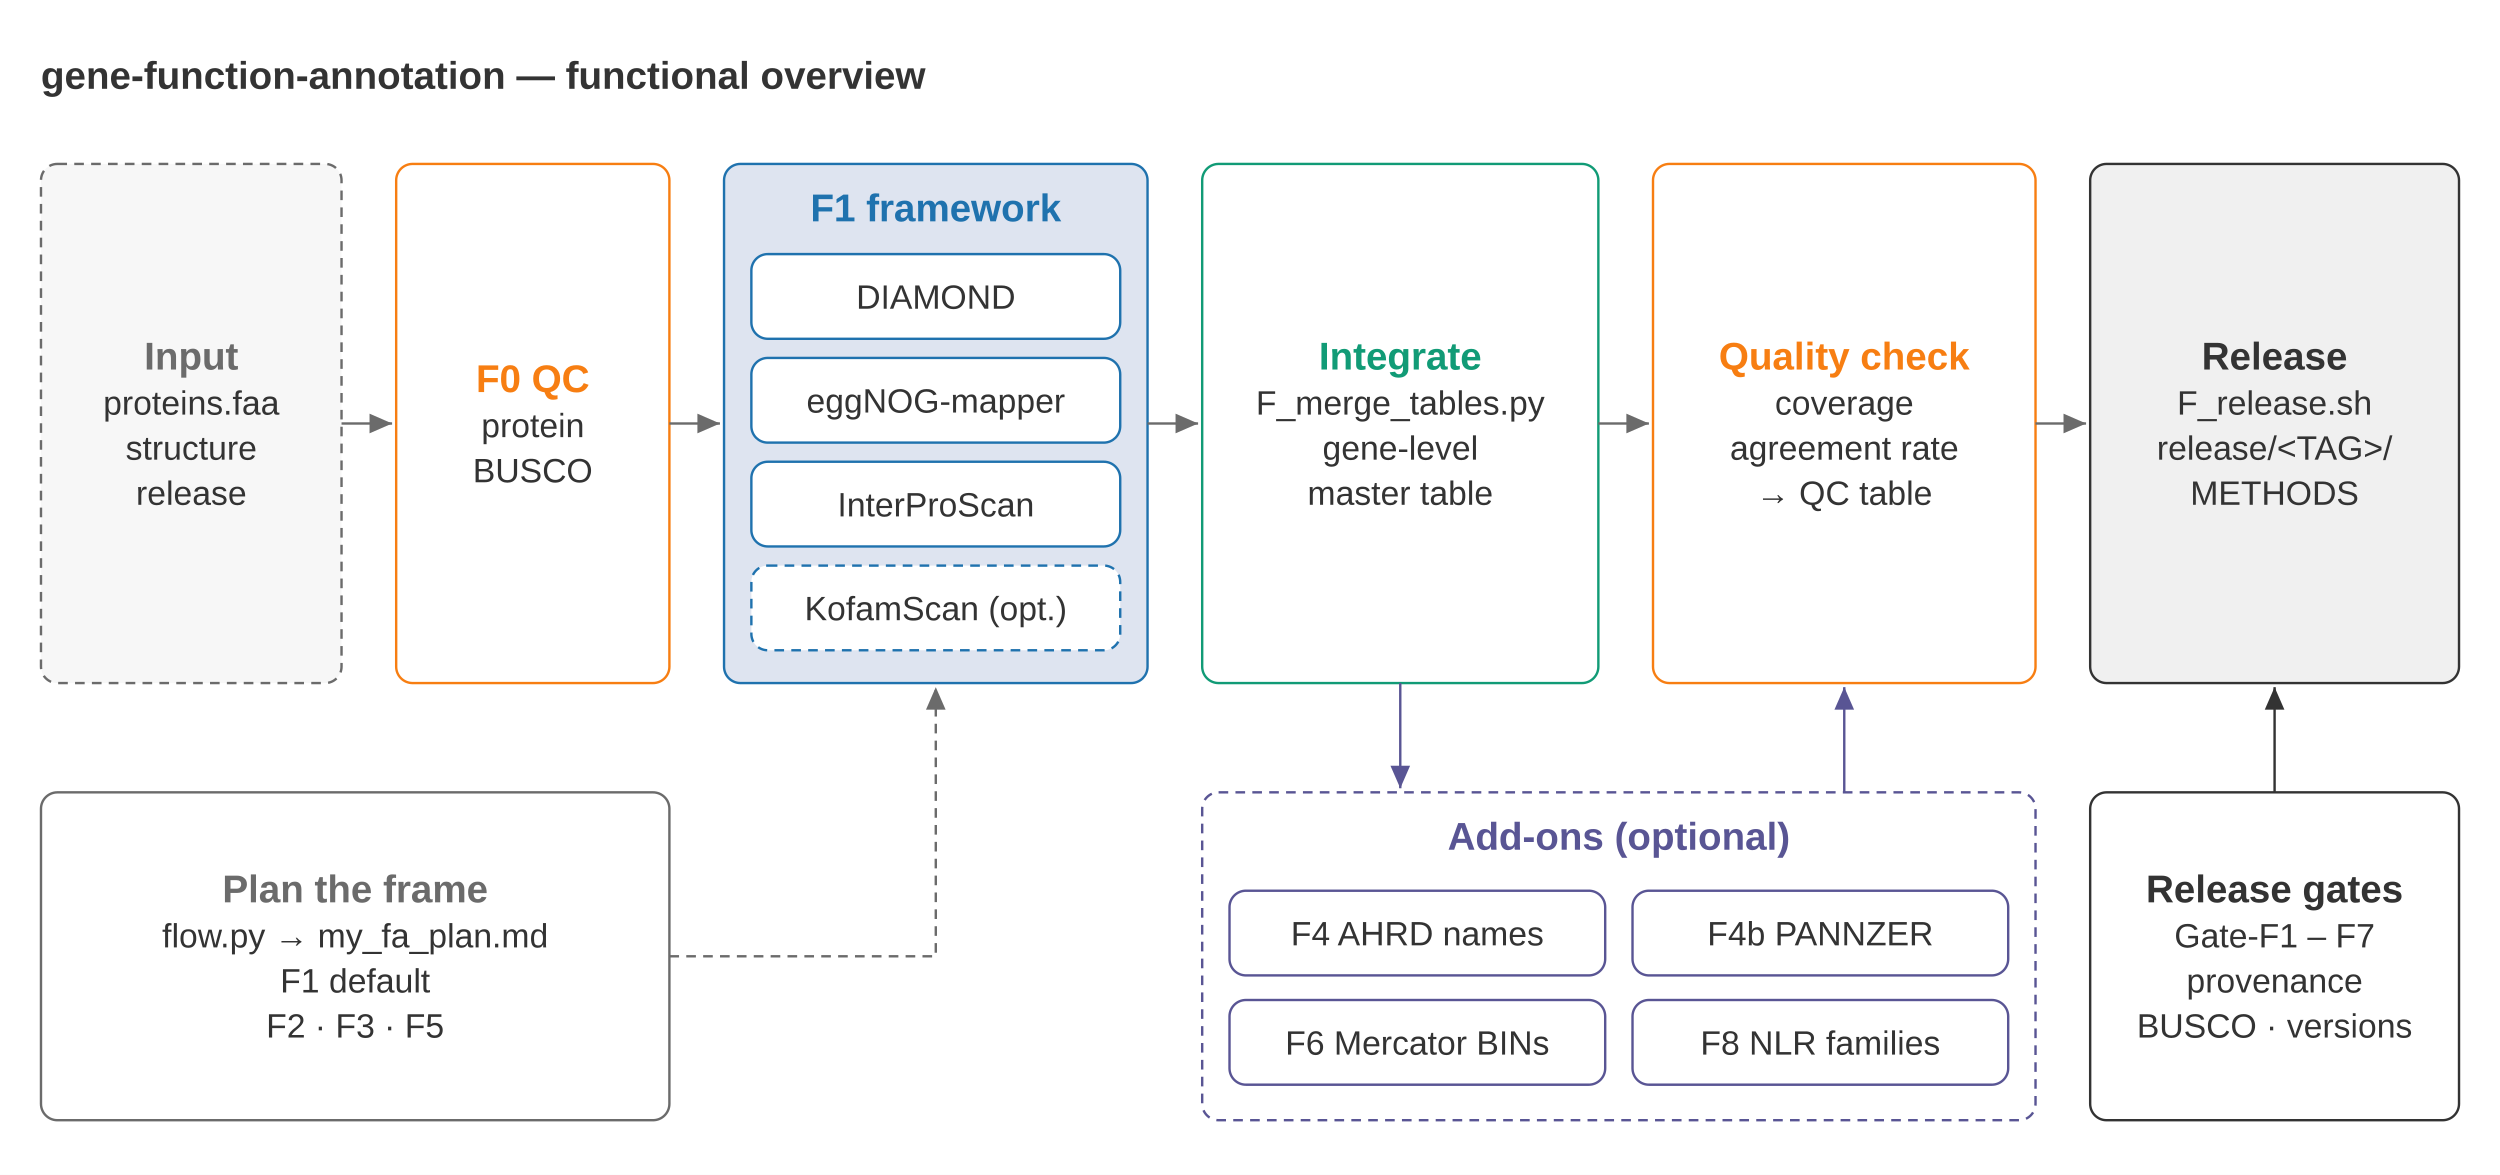
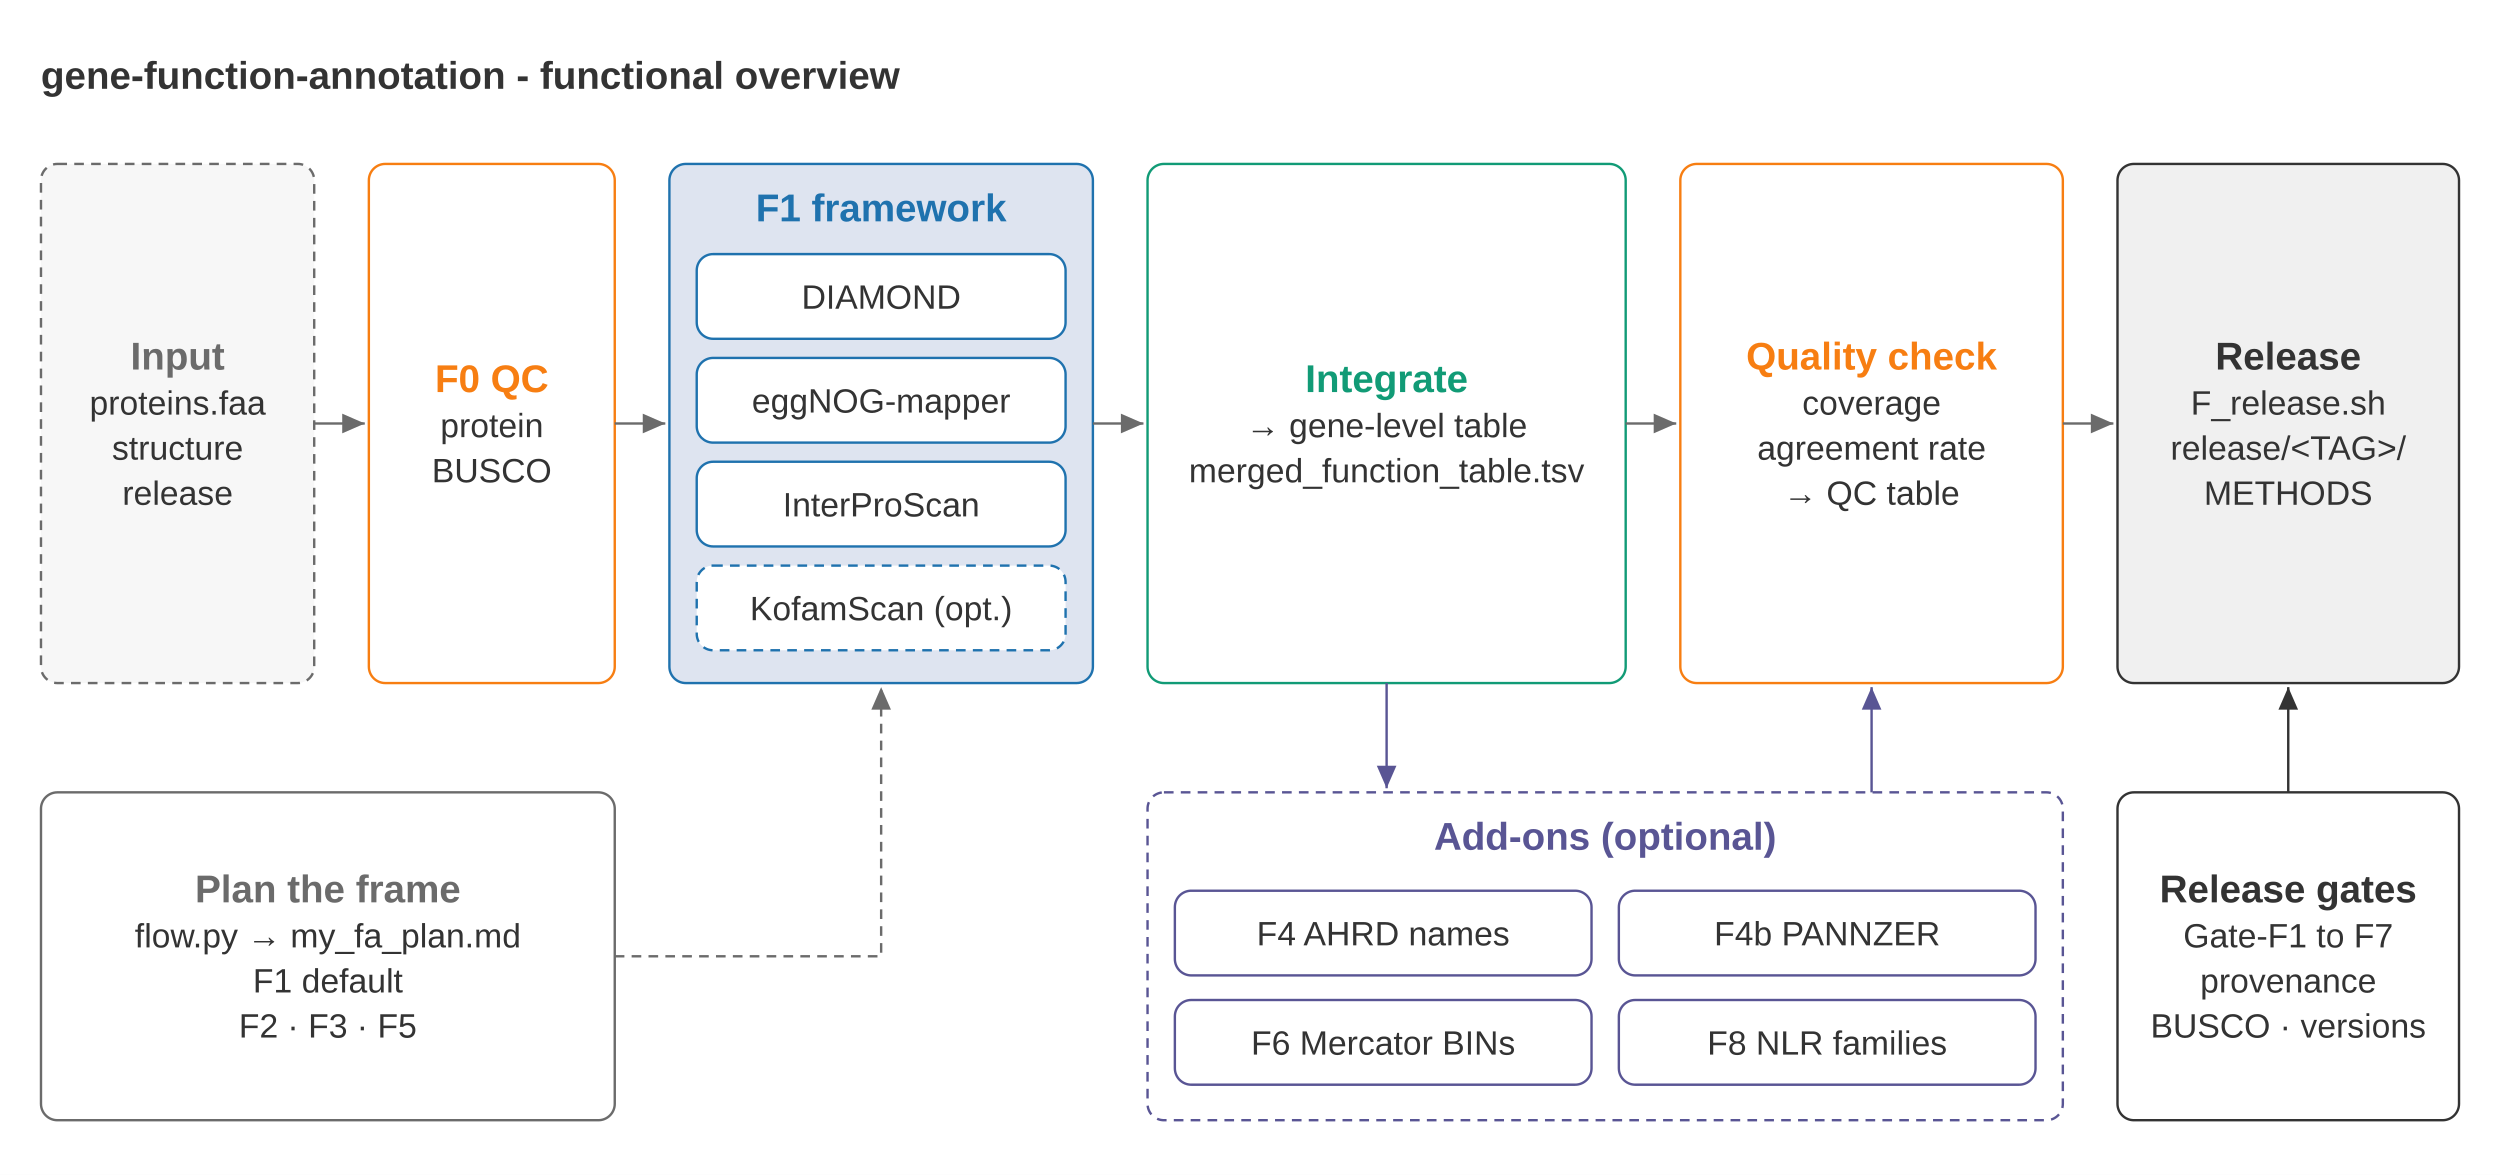
<svg xmlns="http://www.w3.org/2000/svg" width="183mm" height="86mm" viewBox="0 0 183 86">
  <defs>
    <marker id="arr" viewBox="0 0 6 6" refX="5.5" refY="3" markerWidth="1.8" markerHeight="1.8" markerUnits="userSpaceOnUse" orient="auto">
      <path d="M0,0.6 L5.5,3 L0,5.4 Z" fill="context-stroke" />
    </marker>
  </defs>
  <rect width="183" height="86" fill="#FFFFFF" />
-   <text x="3.00" y="6.50" font-family="Arial, Helvetica, sans-serif" font-size="2.822" font-weight="bold" fill="#333333" text-anchor="start">gene-function-annotation — functional overview</text>
-   <rect x="3.00" y="12.00" width="22.00" height="38.00" rx="1.2" fill="#F7F7F7" stroke="#6B6B6B" stroke-width="0.176" stroke-dasharray="0.706 0.529" />
-   <text x="14.00" y="27.05" font-family="Arial, Helvetica, sans-serif" font-size="2.822" font-weight="bold" fill="#6B6B6B" text-anchor="middle">Input</text>
-   <text x="14.00" y="30.35" font-family="Arial, Helvetica, sans-serif" font-size="2.469" fill="#333333" text-anchor="middle">proteins.faa</text>
-   <text x="14.00" y="33.65" font-family="Arial, Helvetica, sans-serif" font-size="2.469" fill="#333333" text-anchor="middle">structure</text>
-   <text x="14.00" y="36.95" font-family="Arial, Helvetica, sans-serif" font-size="2.469" fill="#333333" text-anchor="middle">release</text>
-   <rect x="29.00" y="12.00" width="20.00" height="38.00" rx="1.2" fill="#FFFFFF" stroke="#F77E12" stroke-width="0.176" />
-   <text x="39.00" y="28.70" font-family="Arial, Helvetica, sans-serif" font-size="2.822" font-weight="bold" fill="#F77E12" text-anchor="middle">F0 QC</text>
-   <text x="39.00" y="32.00" font-family="Arial, Helvetica, sans-serif" font-size="2.469" fill="#333333" text-anchor="middle">protein</text>
-   <text x="39.00" y="35.30" font-family="Arial, Helvetica, sans-serif" font-size="2.469" fill="#333333" text-anchor="middle">BUSCO</text>
-   <rect x="53.00" y="12.00" width="31.00" height="38.00" rx="1.2" fill="#DEE4F0" stroke="#1F72AE" stroke-width="0.176" />
-   <text x="68.50" y="16.20" font-family="Arial, Helvetica, sans-serif" font-size="2.822" font-weight="bold" fill="#1F72AE" text-anchor="middle">F1 framework</text>
-   <rect x="55.00" y="18.60" width="27.00" height="6.20" rx="1.2" fill="#FFFFFF" stroke="#1F72AE" stroke-width="0.176" />
-   <text x="68.50" y="22.60" font-family="Arial, Helvetica, sans-serif" font-size="2.469" fill="#333333" text-anchor="middle">DIAMOND</text>
-   <rect x="55.00" y="26.20" width="27.00" height="6.20" rx="1.2" fill="#FFFFFF" stroke="#1F72AE" stroke-width="0.176" />
-   <text x="68.50" y="30.20" font-family="Arial, Helvetica, sans-serif" font-size="2.469" fill="#333333" text-anchor="middle">eggNOG-mapper</text>
-   <rect x="55.00" y="33.80" width="27.00" height="6.20" rx="1.2" fill="#FFFFFF" stroke="#1F72AE" stroke-width="0.176" />
-   <text x="68.50" y="37.80" font-family="Arial, Helvetica, sans-serif" font-size="2.469" fill="#333333" text-anchor="middle">InterProScan</text>
-   <rect x="55.00" y="41.40" width="27.00" height="6.20" rx="1.2" fill="#FFFFFF" stroke="#1F72AE" stroke-width="0.176" stroke-dasharray="0.706 0.529" />
-   <text x="68.50" y="45.40" font-family="Arial, Helvetica, sans-serif" font-size="2.469" fill="#333333" text-anchor="middle">KofamScan (opt.)</text>
-   <rect x="88.00" y="12.00" width="29.00" height="38.00" rx="1.2" fill="#FFFFFF" stroke="#119B76" stroke-width="0.176" />
-   <text x="102.50" y="27.05" font-family="Arial, Helvetica, sans-serif" font-size="2.822" font-weight="bold" fill="#119B76" text-anchor="middle">Integrate</text>
-   <text x="102.50" y="30.35" font-family="Arial, Helvetica, sans-serif" font-size="2.469" fill="#333333" text-anchor="middle">F_merge_tables.py</text>
-   <text x="102.50" y="33.65" font-family="Arial, Helvetica, sans-serif" font-size="2.469" fill="#333333" text-anchor="middle">gene-level</text>
-   <text x="102.50" y="36.95" font-family="Arial, Helvetica, sans-serif" font-size="2.469" fill="#333333" text-anchor="middle">master table</text>
-   <rect x="121.00" y="12.00" width="28.00" height="38.00" rx="1.2" fill="#FFFFFF" stroke="#F77E12" stroke-width="0.176" />
-   <text x="135.00" y="27.05" font-family="Arial, Helvetica, sans-serif" font-size="2.822" font-weight="bold" fill="#F77E12" text-anchor="middle">Quality check</text>
-   <text x="135.00" y="30.35" font-family="Arial, Helvetica, sans-serif" font-size="2.469" fill="#333333" text-anchor="middle">coverage</text>
-   <text x="135.00" y="33.65" font-family="Arial, Helvetica, sans-serif" font-size="2.469" fill="#333333" text-anchor="middle">agreement rate</text>
-   <text x="135.00" y="36.95" font-family="Arial, Helvetica, sans-serif" font-size="2.469" fill="#333333" text-anchor="middle">→ QC table</text>
-   <rect x="153.00" y="12.00" width="27.00" height="38.00" rx="1.2" fill="#F0F0F0" stroke="#333333" stroke-width="0.176" />
-   <text x="166.50" y="27.05" font-family="Arial, Helvetica, sans-serif" font-size="2.822" font-weight="bold" fill="#333333" text-anchor="middle">Release</text>
-   <text x="166.50" y="30.35" font-family="Arial, Helvetica, sans-serif" font-size="2.469" fill="#333333" text-anchor="middle">F_release.sh</text>
-   <text x="166.50" y="33.65" font-family="Arial, Helvetica, sans-serif" font-size="2.469" fill="#333333" text-anchor="middle">release/&lt;TAG&gt;/</text>
-   <text x="166.50" y="36.95" font-family="Arial, Helvetica, sans-serif" font-size="2.469" fill="#333333" text-anchor="middle">METHODS</text>
-   <polyline points="25.00,31.00 28.70,31.00" fill="none" stroke="#6B6B6B" stroke-width="0.176" marker-end="url(#arr)" />
-   <polyline points="49.00,31.00 52.70,31.00" fill="none" stroke="#6B6B6B" stroke-width="0.176" marker-end="url(#arr)" />
-   <polyline points="84.00,31.00 87.70,31.00" fill="none" stroke="#6B6B6B" stroke-width="0.176" marker-end="url(#arr)" />
-   <polyline points="117.00,31.00 120.70,31.00" fill="none" stroke="#6B6B6B" stroke-width="0.176" marker-end="url(#arr)" />
-   <polyline points="149.00,31.00 152.70,31.00" fill="none" stroke="#6B6B6B" stroke-width="0.176" marker-end="url(#arr)" />
-   <rect x="3.00" y="58.00" width="46.00" height="24.00" rx="1.2" fill="#FFFFFF" stroke="#6B6B6B" stroke-width="0.176" />
-   <text x="26.00" y="66.05" font-family="Arial, Helvetica, sans-serif" font-size="2.822" font-weight="bold" fill="#6B6B6B" text-anchor="middle">Plan the frame</text>
-   <text x="26.00" y="69.35" font-family="Arial, Helvetica, sans-serif" font-size="2.469" fill="#333333" text-anchor="middle">flow.py → my_fa_plan.md</text>
-   <text x="26.00" y="72.65" font-family="Arial, Helvetica, sans-serif" font-size="2.469" fill="#333333" text-anchor="middle">F1 default</text>
-   <text x="26.00" y="75.95" font-family="Arial, Helvetica, sans-serif" font-size="2.469" fill="#333333" text-anchor="middle">F2 · F3 · F5</text>
-   <polyline points="49.00,70.00 68.50,70.00 68.50,50.30" fill="none" stroke="#6B6B6B" stroke-width="0.176" stroke-dasharray="0.706 0.529" marker-end="url(#arr)" />
-   <rect x="88.00" y="58.00" width="61.00" height="24.00" rx="1.2" fill="#FFFFFF" stroke="#595594" stroke-width="0.176" stroke-dasharray="0.706 0.529" />
-   <text x="118.50" y="62.20" font-family="Arial, Helvetica, sans-serif" font-size="2.822" font-weight="bold" fill="#595594" text-anchor="middle">Add-ons (optional)</text>
-   <rect x="90.00" y="65.20" width="27.50" height="6.20" rx="1.2" fill="#FFFFFF" stroke="#595594" stroke-width="0.176" />
-   <text x="103.75" y="69.20" font-family="Arial, Helvetica, sans-serif" font-size="2.469" fill="#333333" text-anchor="middle">F4 AHRD names</text>
-   <rect x="119.50" y="65.20" width="27.50" height="6.20" rx="1.2" fill="#FFFFFF" stroke="#595594" stroke-width="0.176" />
-   <text x="133.25" y="69.20" font-family="Arial, Helvetica, sans-serif" font-size="2.469" fill="#333333" text-anchor="middle">F4b PANNZER</text>
-   <rect x="90.00" y="73.20" width="27.50" height="6.20" rx="1.2" fill="#FFFFFF" stroke="#595594" stroke-width="0.176" />
-   <text x="103.75" y="77.20" font-family="Arial, Helvetica, sans-serif" font-size="2.469" fill="#333333" text-anchor="middle">F6 Mercator BINs</text>
-   <rect x="119.50" y="73.20" width="27.50" height="6.20" rx="1.2" fill="#FFFFFF" stroke="#595594" stroke-width="0.176" />
-   <text x="133.25" y="77.20" font-family="Arial, Helvetica, sans-serif" font-size="2.469" fill="#333333" text-anchor="middle">F8 NLR families</text>
-   <polyline points="102.50,50.00 102.50,57.70" fill="none" stroke="#595594" stroke-width="0.176" marker-end="url(#arr)" />
-   <polyline points="135.00,58.00 135.00,50.30" fill="none" stroke="#595594" stroke-width="0.176" marker-end="url(#arr)" />
-   <rect x="153.00" y="58.00" width="27.00" height="24.00" rx="1.2" fill="#FFFFFF" stroke="#333333" stroke-width="0.176" />
-   <text x="166.50" y="66.05" font-family="Arial, Helvetica, sans-serif" font-size="2.822" font-weight="bold" fill="#333333" text-anchor="middle">Release gates</text>
-   <text x="166.50" y="69.35" font-family="Arial, Helvetica, sans-serif" font-size="2.469" fill="#333333" text-anchor="middle">Gate-F1 – F7</text>
-   <text x="166.50" y="72.65" font-family="Arial, Helvetica, sans-serif" font-size="2.469" fill="#333333" text-anchor="middle">provenance</text>
-   <text x="166.50" y="75.95" font-family="Arial, Helvetica, sans-serif" font-size="2.469" fill="#333333" text-anchor="middle">BUSCO · versions</text>
-   <polyline points="166.50,58.00 166.50,50.30" fill="none" stroke="#333333" stroke-width="0.176" marker-end="url(#arr)" />
+   <text x="3.00" y="6.50" font-family="Arial, Helvetica, sans-serif" font-size="2.822" font-weight="bold" fill="#333333" text-anchor="start">gene-function-annotation - functional overview</text>
+   <rect x="3.00" y="12.00" width="20.00" height="38.00" rx="1.2" fill="#F7F7F7" stroke="#6B6B6B" stroke-width="0.176" stroke-dasharray="0.706 0.529" />
+   <text x="13.00" y="27.05" font-family="Arial, Helvetica, sans-serif" font-size="2.822" font-weight="bold" fill="#6B6B6B" text-anchor="middle">Input</text>
+   <text x="13.00" y="30.35" font-family="Arial, Helvetica, sans-serif" font-size="2.469" fill="#333333" text-anchor="middle">proteins.faa</text>
+   <text x="13.00" y="33.65" font-family="Arial, Helvetica, sans-serif" font-size="2.469" fill="#333333" text-anchor="middle">structure</text>
+   <text x="13.00" y="36.95" font-family="Arial, Helvetica, sans-serif" font-size="2.469" fill="#333333" text-anchor="middle">release</text>
+   <rect x="27.00" y="12.00" width="18.00" height="38.00" rx="1.2" fill="#FFFFFF" stroke="#F77E12" stroke-width="0.176" />
+   <text x="36.00" y="28.70" font-family="Arial, Helvetica, sans-serif" font-size="2.822" font-weight="bold" fill="#F77E12" text-anchor="middle">F0 QC</text>
+   <text x="36.00" y="32.00" font-family="Arial, Helvetica, sans-serif" font-size="2.469" fill="#333333" text-anchor="middle">protein</text>
+   <text x="36.00" y="35.30" font-family="Arial, Helvetica, sans-serif" font-size="2.469" fill="#333333" text-anchor="middle">BUSCO</text>
+   <rect x="49.00" y="12.00" width="31.00" height="38.00" rx="1.2" fill="#DEE4F0" stroke="#1F72AE" stroke-width="0.176" />
+   <text x="64.50" y="16.20" font-family="Arial, Helvetica, sans-serif" font-size="2.822" font-weight="bold" fill="#1F72AE" text-anchor="middle">F1 framework</text>
+   <rect x="51.00" y="18.60" width="27.00" height="6.20" rx="1.2" fill="#FFFFFF" stroke="#1F72AE" stroke-width="0.176" />
+   <text x="64.50" y="22.60" font-family="Arial, Helvetica, sans-serif" font-size="2.469" fill="#333333" text-anchor="middle">DIAMOND</text>
+   <rect x="51.00" y="26.20" width="27.00" height="6.20" rx="1.2" fill="#FFFFFF" stroke="#1F72AE" stroke-width="0.176" />
+   <text x="64.50" y="30.20" font-family="Arial, Helvetica, sans-serif" font-size="2.469" fill="#333333" text-anchor="middle">eggNOG-mapper</text>
+   <rect x="51.00" y="33.80" width="27.00" height="6.20" rx="1.2" fill="#FFFFFF" stroke="#1F72AE" stroke-width="0.176" />
+   <text x="64.50" y="37.80" font-family="Arial, Helvetica, sans-serif" font-size="2.469" fill="#333333" text-anchor="middle">InterProScan</text>
+   <rect x="51.00" y="41.40" width="27.00" height="6.20" rx="1.2" fill="#FFFFFF" stroke="#1F72AE" stroke-width="0.176" stroke-dasharray="0.706 0.529" />
+   <text x="64.50" y="45.40" font-family="Arial, Helvetica, sans-serif" font-size="2.469" fill="#333333" text-anchor="middle">KofamScan (opt.)</text>
+   <rect x="84.00" y="12.00" width="35.00" height="38.00" rx="1.2" fill="#FFFFFF" stroke="#119B76" stroke-width="0.176" />
+   <text x="101.50" y="28.70" font-family="Arial, Helvetica, sans-serif" font-size="2.822" font-weight="bold" fill="#119B76" text-anchor="middle">Integrate</text>
+   <text x="101.50" y="32.00" font-family="Arial, Helvetica, sans-serif" font-size="2.469" fill="#333333" text-anchor="middle">→ gene-level table</text>
+   <text x="101.50" y="35.30" font-family="Arial, Helvetica, sans-serif" font-size="2.469" fill="#333333" text-anchor="middle">merged_function_table.tsv</text>
+   <rect x="123.00" y="12.00" width="28.00" height="38.00" rx="1.2" fill="#FFFFFF" stroke="#F77E12" stroke-width="0.176" />
+   <text x="137.00" y="27.05" font-family="Arial, Helvetica, sans-serif" font-size="2.822" font-weight="bold" fill="#F77E12" text-anchor="middle">Quality check</text>
+   <text x="137.00" y="30.35" font-family="Arial, Helvetica, sans-serif" font-size="2.469" fill="#333333" text-anchor="middle">coverage</text>
+   <text x="137.00" y="33.65" font-family="Arial, Helvetica, sans-serif" font-size="2.469" fill="#333333" text-anchor="middle">agreement rate</text>
+   <text x="137.00" y="36.95" font-family="Arial, Helvetica, sans-serif" font-size="2.469" fill="#333333" text-anchor="middle">→ QC table</text>
+   <rect x="155.00" y="12.00" width="25.00" height="38.00" rx="1.2" fill="#F0F0F0" stroke="#333333" stroke-width="0.176" />
+   <text x="167.50" y="27.05" font-family="Arial, Helvetica, sans-serif" font-size="2.822" font-weight="bold" fill="#333333" text-anchor="middle">Release</text>
+   <text x="167.50" y="30.35" font-family="Arial, Helvetica, sans-serif" font-size="2.469" fill="#333333" text-anchor="middle">F_release.sh</text>
+   <text x="167.50" y="33.65" font-family="Arial, Helvetica, sans-serif" font-size="2.469" fill="#333333" text-anchor="middle">release/&lt;TAG&gt;/</text>
+   <text x="167.50" y="36.95" font-family="Arial, Helvetica, sans-serif" font-size="2.469" fill="#333333" text-anchor="middle">METHODS</text>
+   <polyline points="23.00,31.00 26.70,31.00" fill="none" stroke="#6B6B6B" stroke-width="0.176" marker-end="url(#arr)" />
+   <polyline points="45.00,31.00 48.70,31.00" fill="none" stroke="#6B6B6B" stroke-width="0.176" marker-end="url(#arr)" />
+   <polyline points="80.00,31.00 83.70,31.00" fill="none" stroke="#6B6B6B" stroke-width="0.176" marker-end="url(#arr)" />
+   <polyline points="119.00,31.00 122.70,31.00" fill="none" stroke="#6B6B6B" stroke-width="0.176" marker-end="url(#arr)" />
+   <polyline points="151.00,31.00 154.70,31.00" fill="none" stroke="#6B6B6B" stroke-width="0.176" marker-end="url(#arr)" />
+   <rect x="3.00" y="58.00" width="42.00" height="24.00" rx="1.2" fill="#FFFFFF" stroke="#6B6B6B" stroke-width="0.176" />
+   <text x="24.00" y="66.05" font-family="Arial, Helvetica, sans-serif" font-size="2.822" font-weight="bold" fill="#6B6B6B" text-anchor="middle">Plan the frame</text>
+   <text x="24.00" y="69.35" font-family="Arial, Helvetica, sans-serif" font-size="2.469" fill="#333333" text-anchor="middle">flow.py → my_fa_plan.md</text>
+   <text x="24.00" y="72.65" font-family="Arial, Helvetica, sans-serif" font-size="2.469" fill="#333333" text-anchor="middle">F1 default</text>
+   <text x="24.00" y="75.95" font-family="Arial, Helvetica, sans-serif" font-size="2.469" fill="#333333" text-anchor="middle">F2 · F3 · F5</text>
+   <polyline points="45.00,70.00 64.50,70.00 64.50,50.30" fill="none" stroke="#6B6B6B" stroke-width="0.176" stroke-dasharray="0.706 0.529" marker-end="url(#arr)" />
+   <rect x="84.00" y="58.00" width="67.00" height="24.00" rx="1.2" fill="#FFFFFF" stroke="#595594" stroke-width="0.176" stroke-dasharray="0.706 0.529" />
+   <text x="117.50" y="62.20" font-family="Arial, Helvetica, sans-serif" font-size="2.822" font-weight="bold" fill="#595594" text-anchor="middle">Add-ons (optional)</text>
+   <rect x="86.00" y="65.20" width="30.50" height="6.20" rx="1.2" fill="#FFFFFF" stroke="#595594" stroke-width="0.176" />
+   <text x="101.25" y="69.20" font-family="Arial, Helvetica, sans-serif" font-size="2.469" fill="#333333" text-anchor="middle">F4 AHRD names</text>
+   <rect x="118.50" y="65.20" width="30.50" height="6.20" rx="1.2" fill="#FFFFFF" stroke="#595594" stroke-width="0.176" />
+   <text x="133.75" y="69.20" font-family="Arial, Helvetica, sans-serif" font-size="2.469" fill="#333333" text-anchor="middle">F4b PANNZER</text>
+   <rect x="86.00" y="73.20" width="30.50" height="6.20" rx="1.2" fill="#FFFFFF" stroke="#595594" stroke-width="0.176" />
+   <text x="101.25" y="77.20" font-family="Arial, Helvetica, sans-serif" font-size="2.469" fill="#333333" text-anchor="middle">F6 Mercator BINs</text>
+   <rect x="118.50" y="73.20" width="30.50" height="6.20" rx="1.2" fill="#FFFFFF" stroke="#595594" stroke-width="0.176" />
+   <text x="133.75" y="77.20" font-family="Arial, Helvetica, sans-serif" font-size="2.469" fill="#333333" text-anchor="middle">F8 NLR families</text>
+   <polyline points="101.50,50.00 101.50,57.70" fill="none" stroke="#595594" stroke-width="0.176" marker-end="url(#arr)" />
+   <polyline points="137.00,58.00 137.00,50.30" fill="none" stroke="#595594" stroke-width="0.176" marker-end="url(#arr)" />
+   <rect x="155.00" y="58.00" width="25.00" height="24.00" rx="1.2" fill="#FFFFFF" stroke="#333333" stroke-width="0.176" />
+   <text x="167.50" y="66.05" font-family="Arial, Helvetica, sans-serif" font-size="2.822" font-weight="bold" fill="#333333" text-anchor="middle">Release gates</text>
+   <text x="167.50" y="69.35" font-family="Arial, Helvetica, sans-serif" font-size="2.469" fill="#333333" text-anchor="middle">Gate-F1 to F7</text>
+   <text x="167.50" y="72.65" font-family="Arial, Helvetica, sans-serif" font-size="2.469" fill="#333333" text-anchor="middle">provenance</text>
+   <text x="167.50" y="75.95" font-family="Arial, Helvetica, sans-serif" font-size="2.469" fill="#333333" text-anchor="middle">BUSCO · versions</text>
+   <polyline points="167.50,58.00 167.50,50.30" fill="none" stroke="#333333" stroke-width="0.176" marker-end="url(#arr)" />
</svg>
